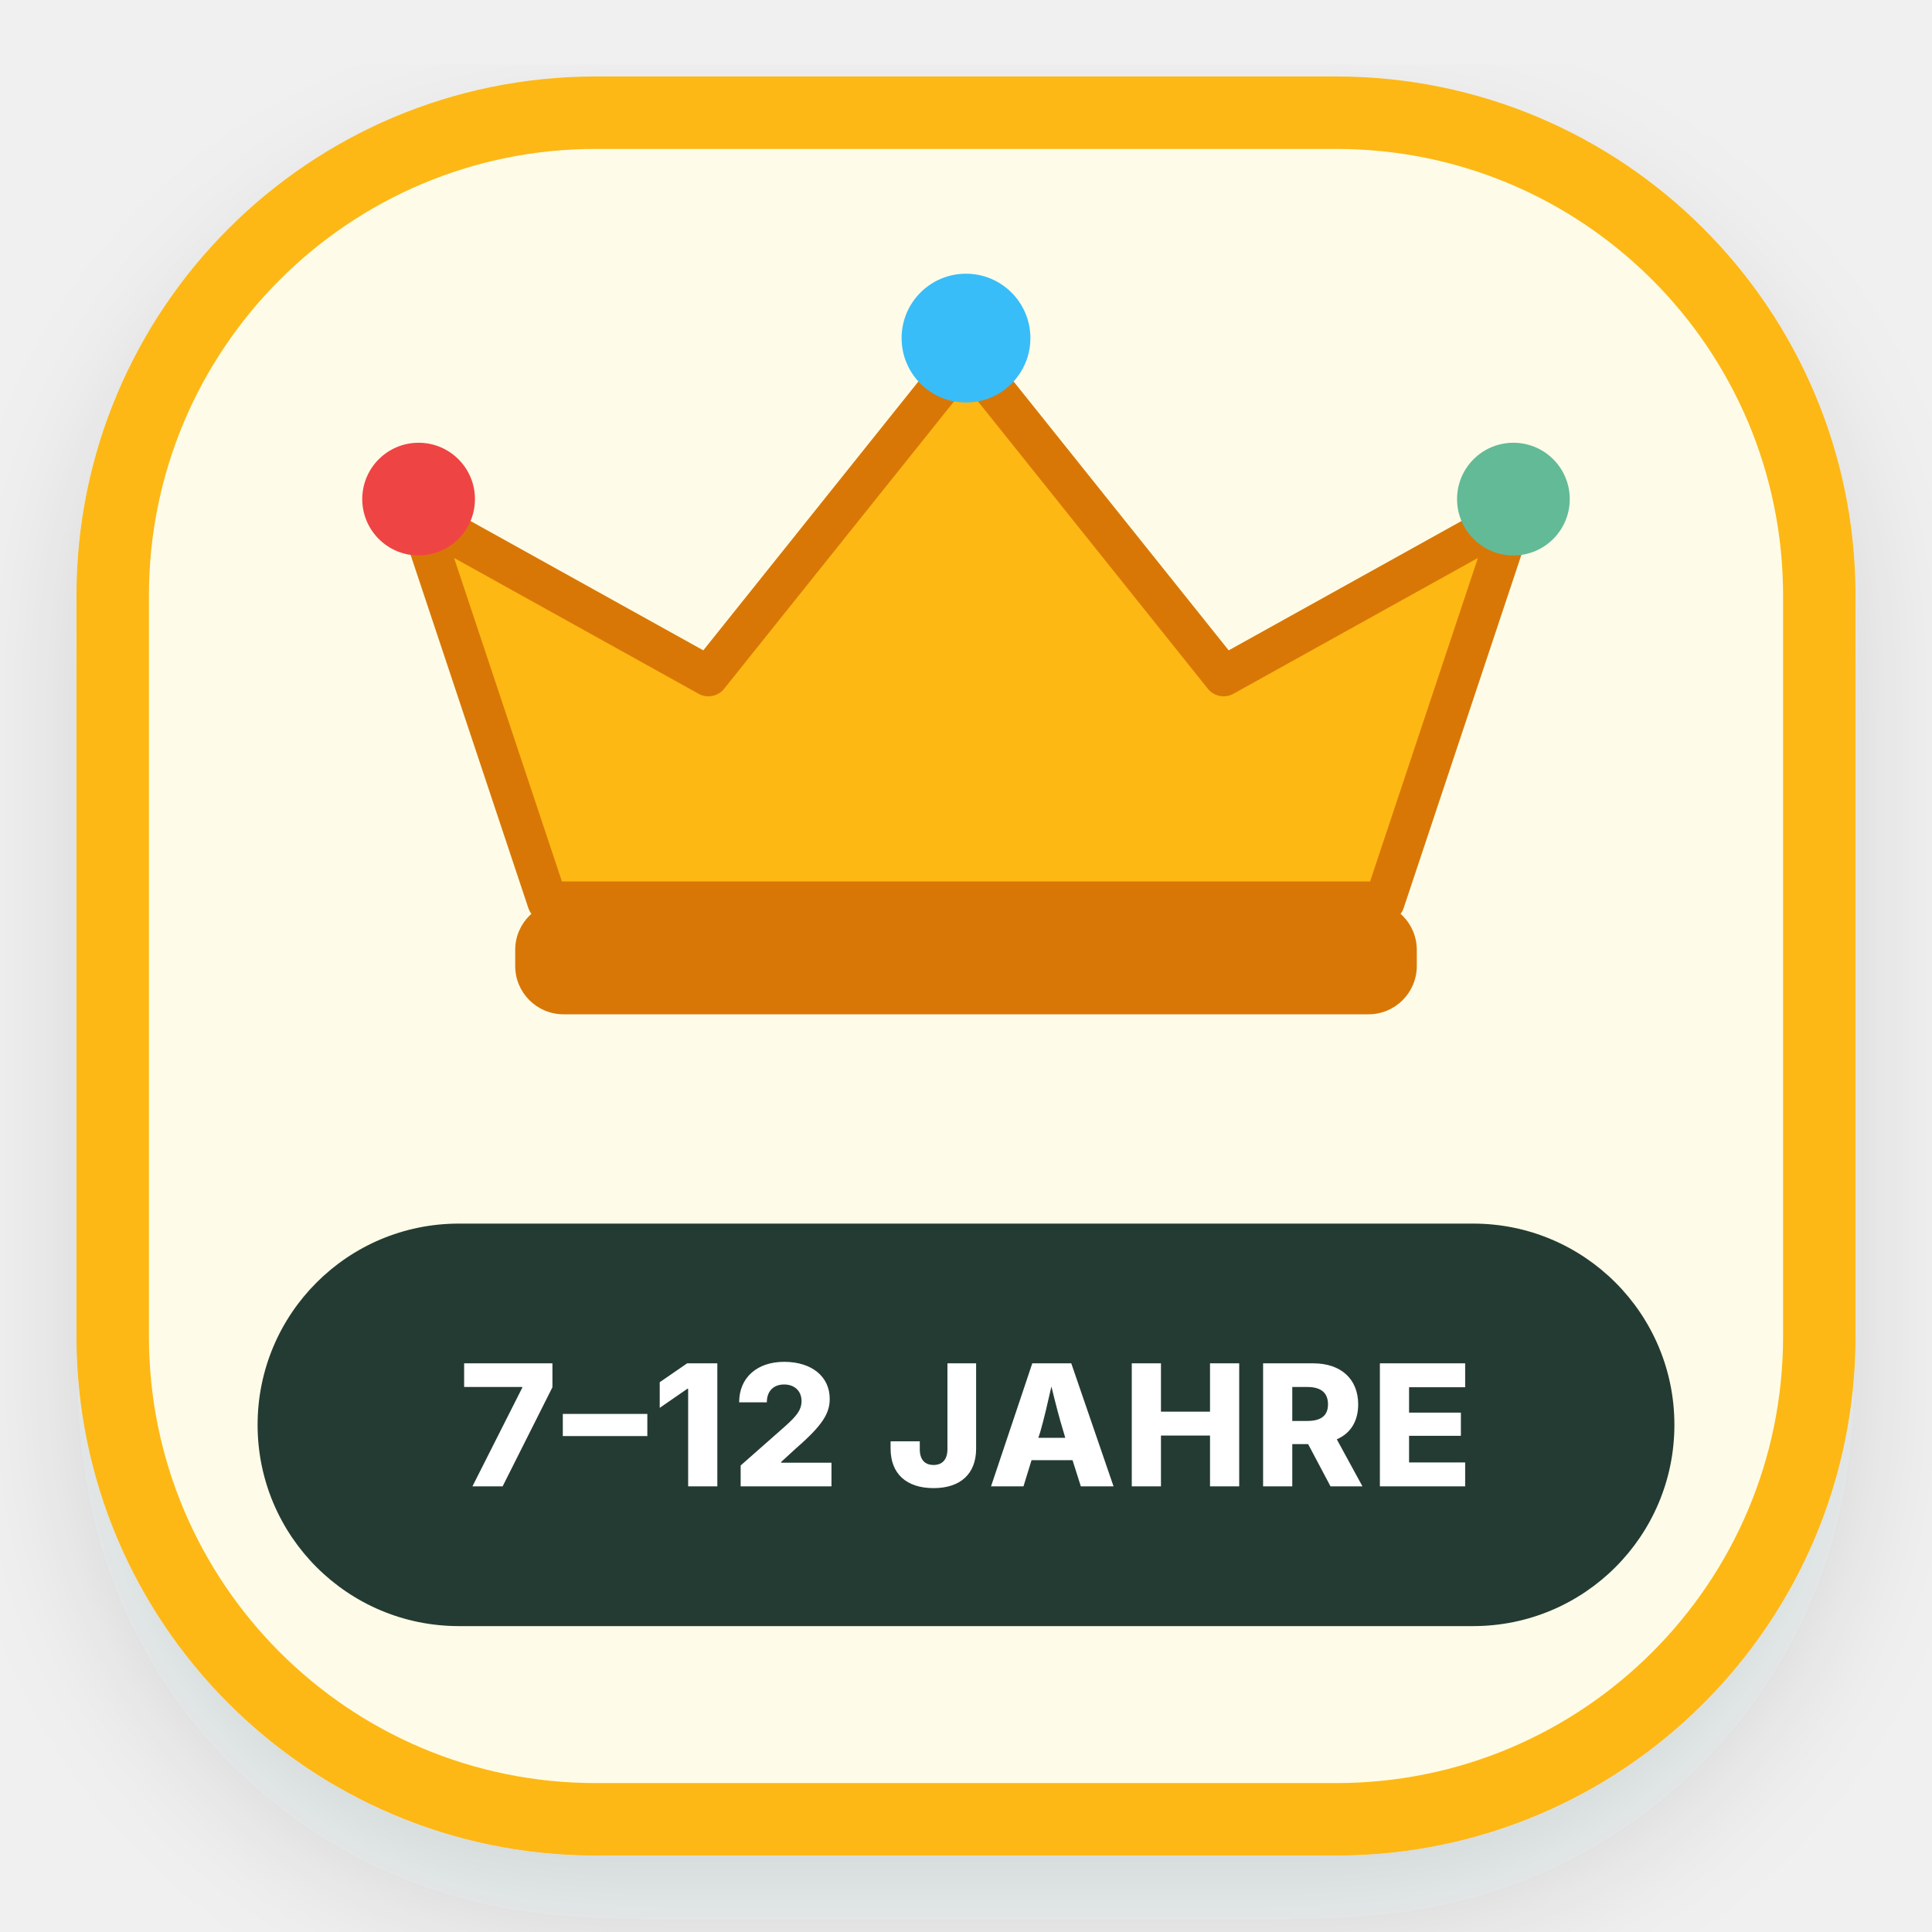
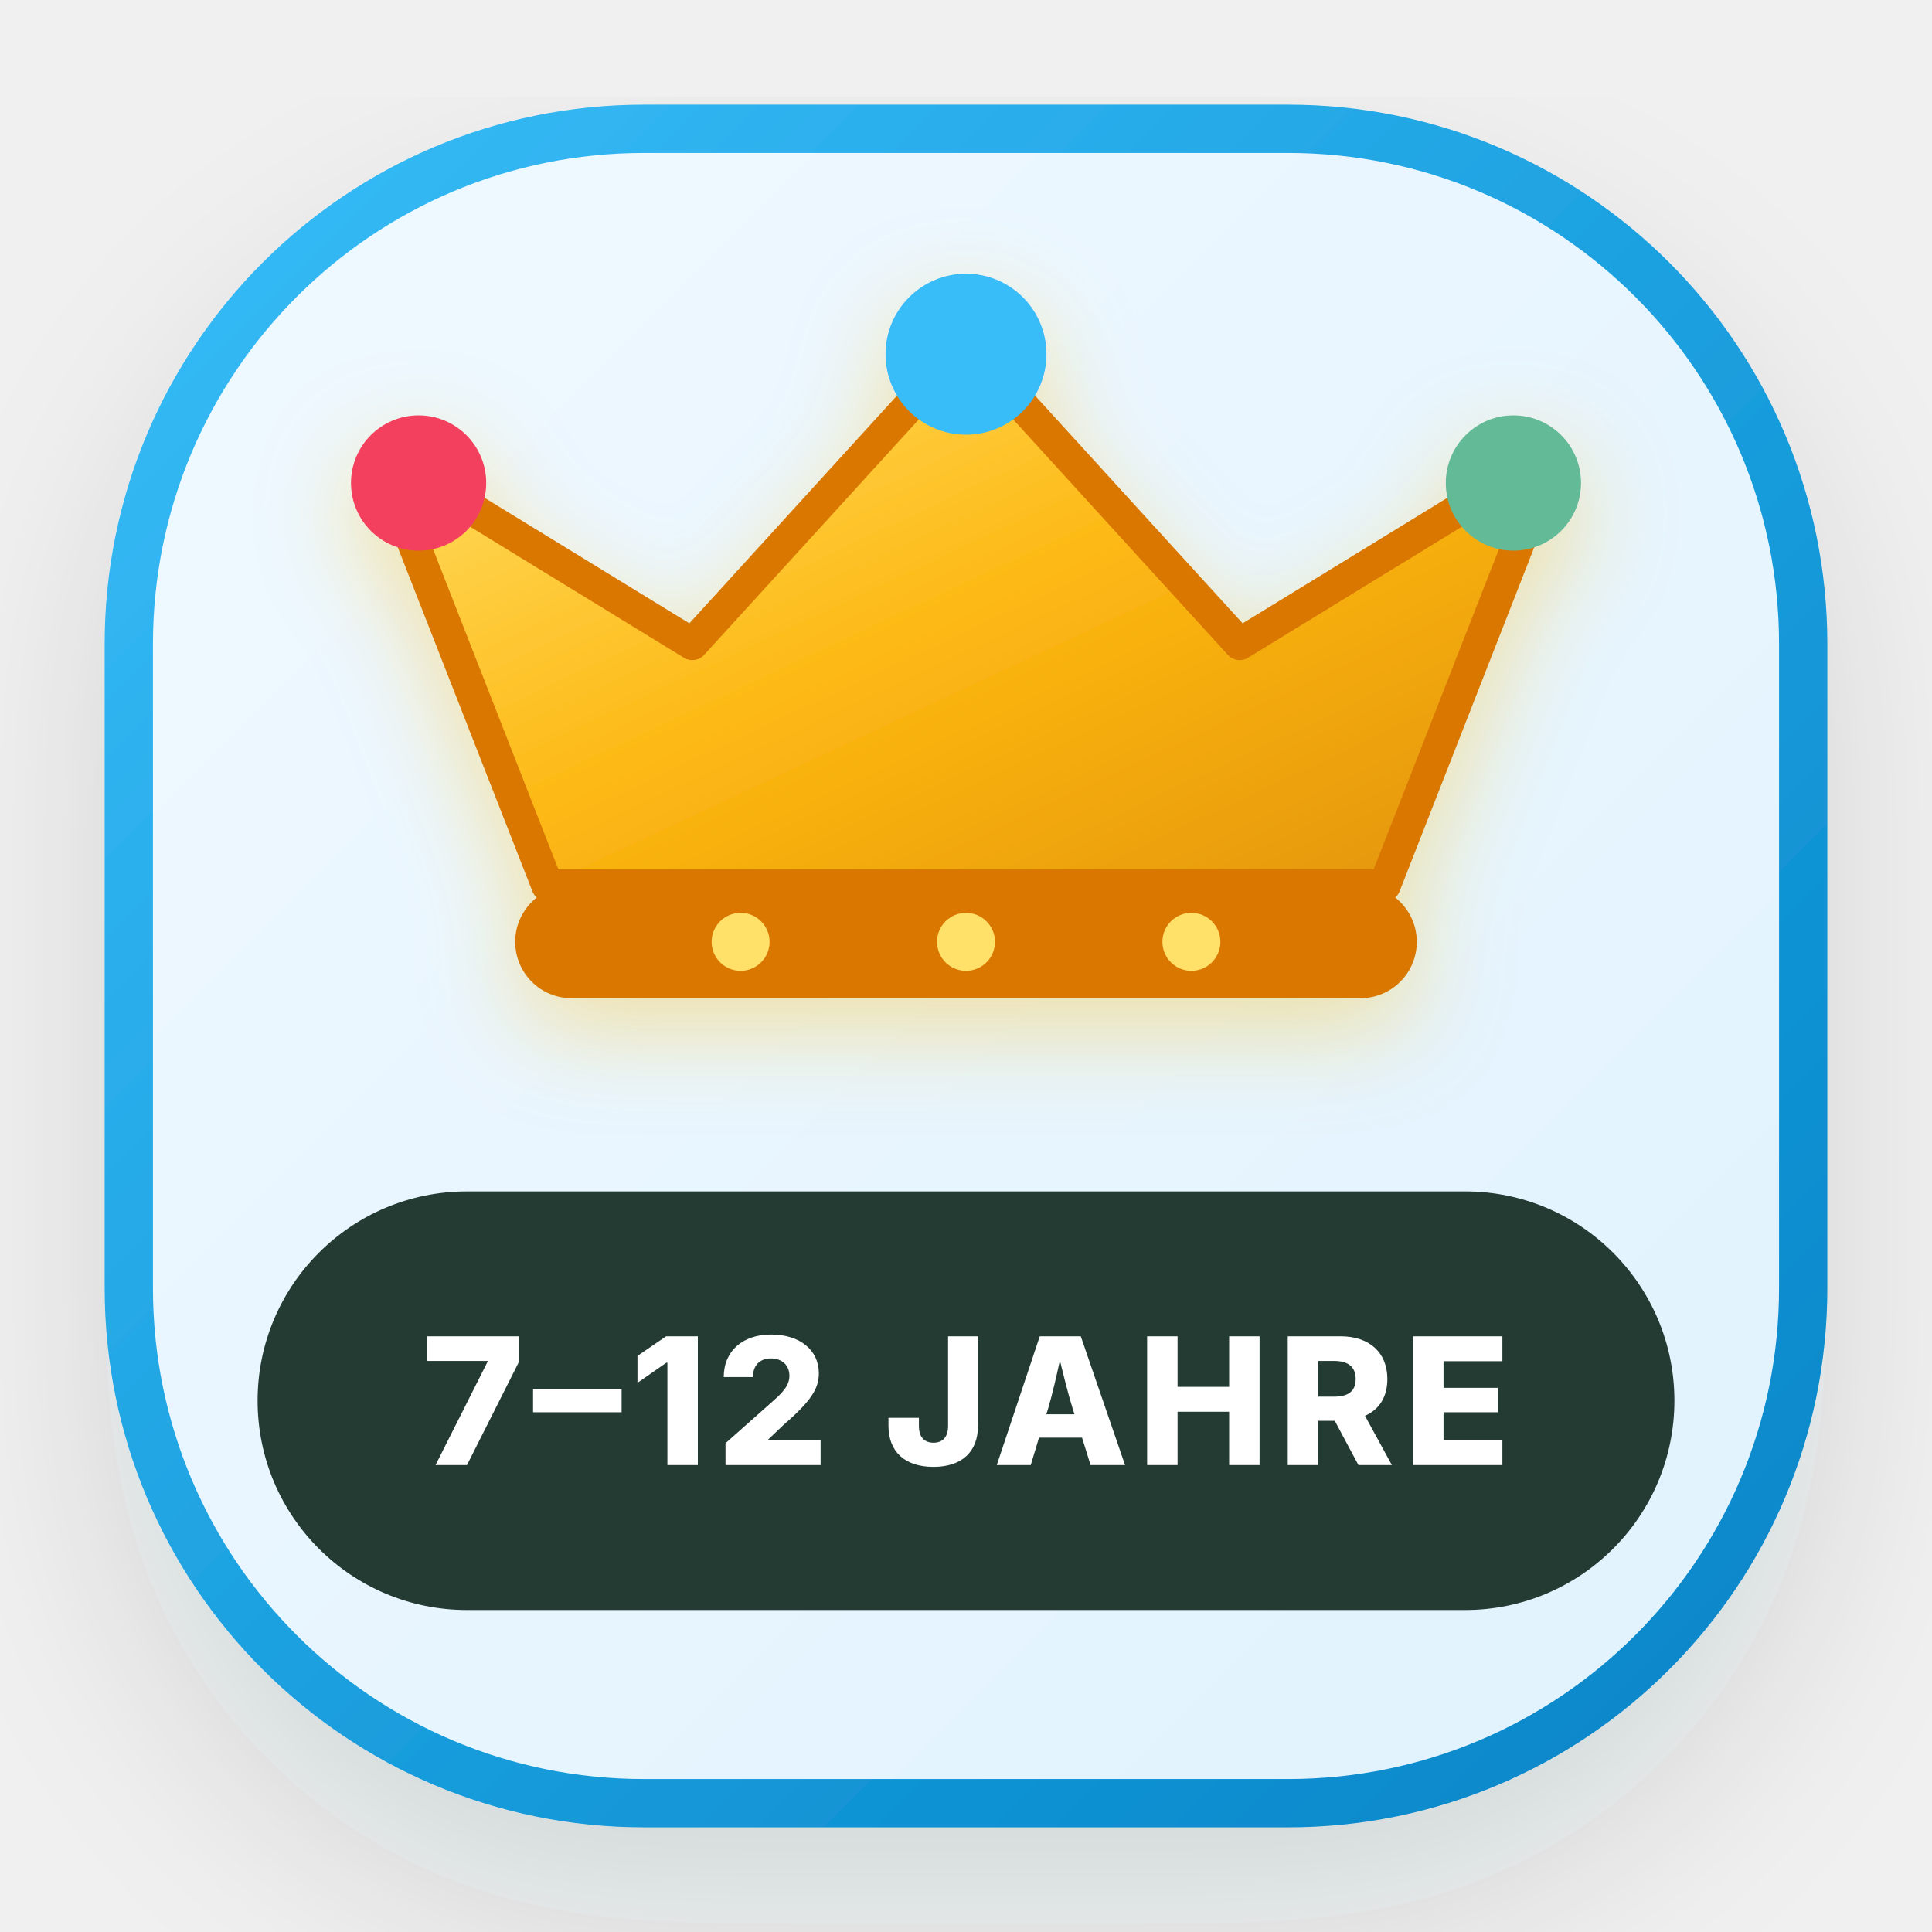
<svg xmlns="http://www.w3.org/2000/svg" viewBox="0 0 120 120" width="120" height="120">
  <defs>
-     <filter id="badgeShadow3" x="-20%" y="-20%" width="140%" height="140%">
-       <feDropShadow dx="0" dy="4" stdDeviation="4" flood-color="#243B33" flood-opacity="0.12" />
+     <filter id="profisShadow" x="-25%" y="-25%" width="150%" height="150%">
+       <feDropShadow dx="0" dy="6" stdDeviation="6" flood-color="#243B33" flood-opacity="0.12" />
    </filter>
+     <filter id="crownGlow" x="-20%" y="-20%" width="140%" height="140%">
+       <feDropShadow dx="0" dy="2" stdDeviation="3" flood-color="#FDB813" flood-opacity="0.35" />
+     </filter>
+     <linearGradient id="profisBg" x1="0%" y1="0%" x2="100%" y2="100%">
+       <stop offset="0%" stop-color="#F0F9FF" />
+       <stop offset="100%" stop-color="#E0F2FE" />
+     </linearGradient>
+     <linearGradient id="goldCrown" x1="0%" y1="0%" x2="100%" y2="100%">
+       <stop offset="0%" stop-color="#FFE169" />
+       <stop offset="50%" stop-color="#FDB813" />
+       <stop offset="100%" stop-color="#E29307" />
+     </linearGradient>
+     <linearGradient id="skyBorder" x1="0%" y1="0%" x2="100%" y2="100%">
+       <stop offset="0%" stop-color="#38BDF8" />
+       <stop offset="100%" stop-color="#0284C7" />
+     </linearGradient>
  </defs>
-   <rect x="7" y="7" width="106" height="106" rx="30" fill="#FEFCE8" stroke="#FDB813" stroke-width="4.5" filter="url(#badgeShadow3)" />
-   <path d="M34,56 L26,32 L44,42 L60,22 L76,42 L94,32 L86,56 Z" fill="#FDB813" stroke="#D97706" stroke-width="2.5" stroke-linejoin="round" />
-   <circle cx="26" cy="31" r="3.5" fill="#EF4444" />
-   <circle cx="60" cy="21" r="4" fill="#38BDF8" />
-   <circle cx="94" cy="31" r="3.5" fill="#63BA97" />
-   <rect x="32" y="56" width="56" height="7" rx="3" fill="#D97706" />
-   <rect x="16" y="76" width="88" height="25" rx="12.5" fill="#243B33" />
-   <text x="60" y="88.5" text-anchor="middle" dominant-baseline="central" font-family="-apple-system, BlinkMacSystemFont, 'Outfit', 'Plus Jakarta Sans', sans-serif" font-weight="800" font-size="10.5" letter-spacing="0.3px" fill="#FFFFFF">7–12 JAHRE</text>
+   <rect x="8" y="8" width="104" height="104" rx="32" fill="url(#profisBg)" stroke="url(#skyBorder)" stroke-width="3" filter="url(#profisShadow)" />
+   <g filter="url(#crownGlow)">
+     <path d="M34,55 L25,32 C24.5,30.5 26.5,29.5 27.5,30.5 L43,40 L58.5,23 C59.2,22 60.8,22 61.5,23 L77,40 L92.5,30.5 C93.5,29.5 95.5,30.5 95,32 L86,55 Z" fill="url(#goldCrown)" stroke="#D97706" stroke-width="2" stroke-linejoin="round" />
+     <circle cx="26" cy="30" r="4.2" fill="#F43F5E" />
+     <circle cx="60" cy="22" r="5" fill="#38BDF8" />
+     <circle cx="94" cy="30" r="4.2" fill="#63BA97" />
+     <rect x="32" y="55" width="56" height="7" rx="3.5" fill="#D97706" />
+     <circle cx="46" cy="58.5" r="1.8" fill="#FFE169" />
+     <circle cx="60" cy="58.5" r="1.8" fill="#FFE169" />
+     <circle cx="74" cy="58.5" r="1.8" fill="#FFE169" />
+   </g>
+   <rect x="16" y="74" width="88" height="26" rx="13" fill="#243B33" />
+   <text x="60" y="87" text-anchor="middle" dominant-baseline="central" font-family="-apple-system, BlinkMacSystemFont, 'Outfit', 'Plus Jakarta Sans', sans-serif" font-weight="800" font-size="11" letter-spacing="0.5px" fill="#FFFFFF">7–12 JAHRE</text>
</svg>
